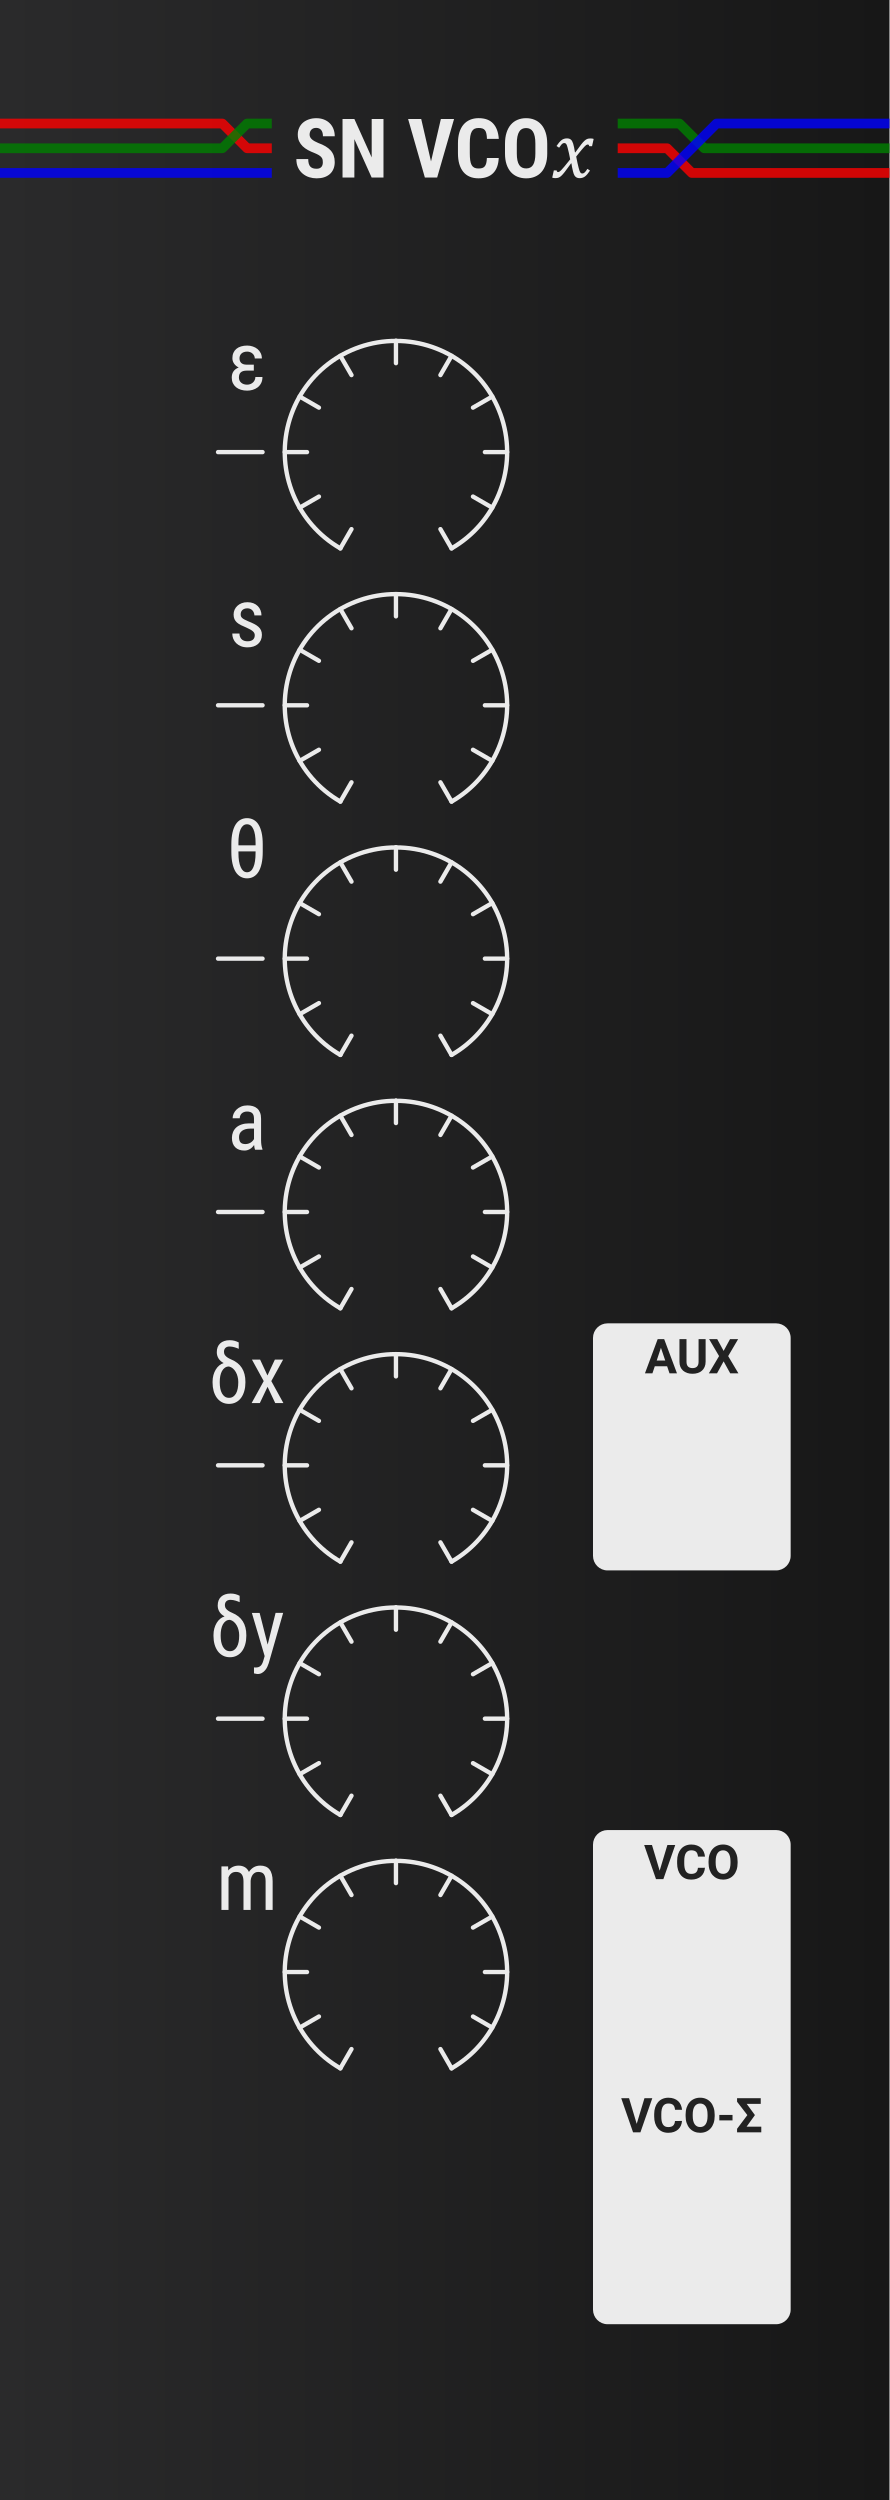
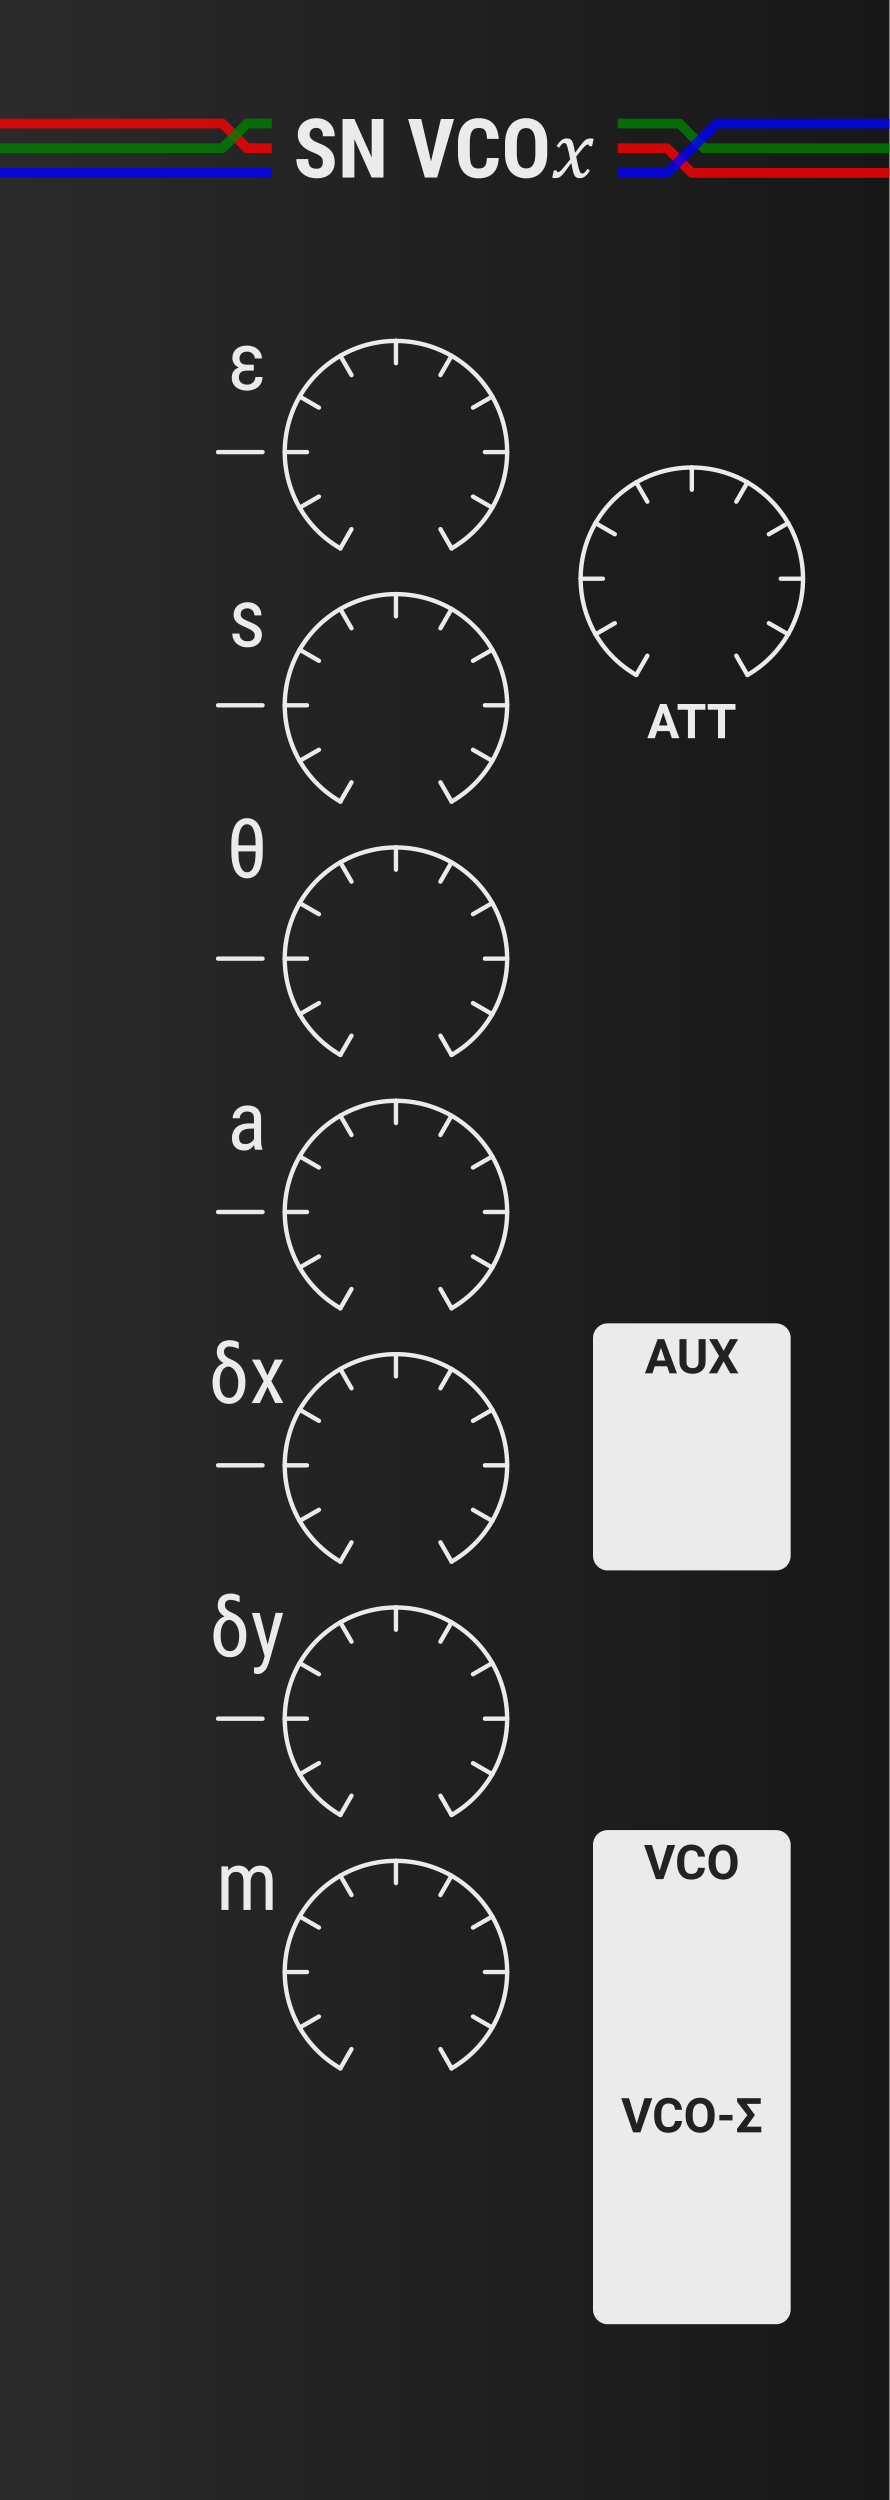
<svg xmlns="http://www.w3.org/2000/svg" version="1.1" width="45.72mm" height="128.5mm" viewBox="0 0 45.72 128.5">
  <defs>
    <linearGradient id="background">
      <stop offset="0%" stop-color="#2a2a2b" />
      <stop offset="100%" stop-color="#171717" />
    </linearGradient>
  </defs>
  <g />
  <g>
    <rect x="0" y="0" width="45.72" height="128.5" fill="url(#background)" />
  </g>
  <g transform="translate(22.86,7.62)">
    <path fill="#ebebeb" stroke="none" d="m -6.268,0.715 q 0,-0.079 -0.014,-0.141 Q -6.297,0.513 -6.345,0.459 -6.39,0.403 -6.477,0.351 -6.562,0.3 -6.704,0.242 -6.874,0.178 -7.029,0.095 -7.182,0.012 -7.3,-0.099 q -0.116,-0.114 -0.186,-0.26 -0.068,-0.149 -0.068,-0.345 0,-0.188 0.07,-0.343 0.07,-0.157 0.196,-0.267 0.128,-0.11 0.302,-0.169 0.176,-0.062 0.387,-0.062 0.217,0 0.391,0.07 0.176,0.068 0.298,0.192 0.124,0.122 0.19,0.294 0.066,0.169 0.066,0.374 h -0.606 q 0,-0.095 -0.021,-0.174 -0.019,-0.081 -0.062,-0.136 -0.041,-0.058 -0.107,-0.089 -0.066,-0.033 -0.159,-0.033 -0.087,0 -0.151,0.027 -0.062,0.027 -0.103,0.074 -0.041,0.045 -0.062,0.11 -0.021,0.064 -0.021,0.136 0,0.074 0.031,0.134 0.033,0.06 0.091,0.112 0.06,0.052 0.143,0.097 0.085,0.045 0.186,0.089 0.211,0.076 0.368,0.169 0.157,0.093 0.263,0.211 0.105,0.118 0.157,0.267 0.052,0.147 0.052,0.333 0,0.198 -0.066,0.353 -0.064,0.155 -0.186,0.263 -0.12,0.105 -0.291,0.163 -0.172,0.056 -0.387,0.056 -0.194,0 -0.382,-0.058 -0.186,-0.06 -0.333,-0.182 -0.147,-0.122 -0.238,-0.308 -0.089,-0.186 -0.089,-0.442 h 0.61 q 0,0.136 0.027,0.232 0.027,0.095 0.081,0.155 0.056,0.058 0.136,0.085 0.081,0.025 0.188,0.025 0.087,0 0.147,-0.025 0.062,-0.027 0.099,-0.07 0.039,-0.045 0.056,-0.107 0.017,-0.062 0.017,-0.134 z M -3.149,1.505 H -3.757 L -4.646,-0.469 V 1.505 h -0.608 v -3.01 h 0.608 l 0.891,1.976 V -1.505 h 0.606 z M -0.706,0.678 -0.199,-1.505 H 0.479 L -0.39,1.505 H -1.022 L -1.884,-1.505 h 0.674 z M 2.775,0.502 Q 2.752,1.017 2.486,1.282 2.219,1.546 1.733,1.546 q -0.25,0 -0.446,-0.083 Q 1.09,1.381 0.956,1.217 0.822,1.054 0.749,0.814 0.679,0.573 0.679,0.258 v -0.513 q 0,-0.314 0.072,-0.556 0.074,-0.242 0.213,-0.405 0.138,-0.163 0.335,-0.246 0.196,-0.085 0.442,-0.085 0.492,0 0.746,0.275 0.256,0.275 0.291,0.79 H 2.169 Q 2.165,-0.643 2.14,-0.75 2.118,-0.86 2.068,-0.924 2.018,-0.988 1.938,-1.015 1.859,-1.042 1.741,-1.042 q -0.122,0 -0.209,0.041 -0.085,0.041 -0.138,0.134 -0.054,0.091 -0.081,0.242 -0.025,0.149 -0.025,0.366 v 0.517 q 0,0.211 0.021,0.36 0.021,0.149 0.072,0.244 0.052,0.093 0.136,0.136 0.085,0.043 0.215,0.043 0.112,0 0.19,-0.023 0.081,-0.025 0.132,-0.085 0.052,-0.06 0.079,-0.165 0.027,-0.105 0.033,-0.267 z m 2.493,-0.232 q 0,0.316 -0.079,0.556 Q 5.111,1.067 4.968,1.226 4.828,1.385 4.627,1.466 q -0.198,0.081 -0.44,0.081 -0.242,0 -0.442,-0.081 Q 3.544,1.385 3.399,1.226 3.257,1.067 3.176,0.827 3.097,0.587 3.097,0.271 V -0.229 q 0,-0.325 0.079,-0.571 0.079,-0.248 0.221,-0.413 0.143,-0.165 0.343,-0.248 0.201,-0.085 0.442,-0.085 0.242,0 0.44,0.085 0.201,0.083 0.343,0.248 0.145,0.165 0.223,0.413 0.079,0.246 0.079,0.571 z M 4.658,-0.234 q 0,-0.215 -0.031,-0.366 -0.031,-0.153 -0.091,-0.25 -0.06,-0.097 -0.149,-0.143 -0.089,-0.045 -0.205,-0.045 -0.118,0 -0.207,0.045 -0.089,0.045 -0.149,0.143 -0.06,0.097 -0.091,0.25 -0.031,0.151 -0.031,0.366 v 0.504 q 0,0.205 0.031,0.351 0.031,0.145 0.091,0.238 0.062,0.093 0.151,0.136 0.091,0.043 0.209,0.043 0.116,0 0.203,-0.043 0.089,-0.043 0.149,-0.136 0.06,-0.093 0.089,-0.238 Q 4.658,0.475 4.658,0.271 Z M 6.448,0.571 Q 6.417,0.407 6.384,0.256 6.351,0.105 6.316,-0.025 q -0.035,-0.13 -0.058,-0.169 -0.023,-0.041 -0.05,-0.056 -0.025,-0.017 -0.064,-0.017 -0.043,0 -0.079,0.021 -0.035,0.019 -0.076,0.068 -0.041,0.048 -0.11,0.151 L 5.745,-0.116 q 0.13,-0.196 0.25,-0.294 0.12,-0.097 0.283,-0.097 0.064,0 0.112,0.014 0.05,0.014 0.087,0.045 0.037,0.029 0.066,0.076 0.029,0.048 0.056,0.13 0.027,0.081 0.05,0.203 0.025,0.12 0.043,0.25 h 0.021 q 0.198,-0.279 0.3,-0.407 0.103,-0.13 0.174,-0.192 0.07,-0.064 0.134,-0.089 0.066,-0.027 0.174,-0.027 0.097,0 0.159,0.025 l -0.083,0.374 H 7.426 q -0.012,-0.087 -0.072,-0.087 -0.019,0 -0.039,0.006 -0.021,0.006 -0.052,0.027 -0.029,0.021 -0.087,0.081 -0.058,0.06 -0.13,0.147 -0.072,0.087 -0.149,0.182 L 6.756,0.428 q 0.037,0.198 0.07,0.343 0.033,0.145 0.058,0.242 0.027,0.095 0.045,0.151 0.021,0.056 0.043,0.085 0.023,0.027 0.045,0.039 0.025,0.01 0.056,0.01 0.056,0 0.107,-0.043 0.054,-0.043 0.153,-0.196 l 0.134,0.089 Q 7.325,1.362 7.207,1.451 q -0.116,0.087 -0.277,0.087 -0.089,0 -0.151,-0.033 Q 6.717,1.474 6.671,1.404 6.626,1.333 6.591,1.184 6.527,0.92 6.512,0.779 H 6.492 Q 6.272,1.087 6.165,1.222 6.06,1.356 5.989,1.42 q -0.068,0.064 -0.134,0.089 -0.064,0.027 -0.172,0.027 -0.097,0 -0.159,-0.025 L 5.607,1.137 h 0.145 q 0.012,0.087 0.072,0.087 0.029,0 0.06,-0.014 Q 5.917,1.193 5.977,1.135 6.037,1.075 6.142,0.949 6.248,0.823 6.448,0.571 Z" />
  </g>
  <g fill="none" stroke="#ebebeb" stroke-linecap="round" stroke-linejoin="round" stroke-width="1">
    <g transform="translate(20.352,23.238) scale(0.225,0.225)">
      <line x1="-10.160" y1="17.598" x2="-12.700" y2="21.997" />
      <line x1="-17.598" y1="10.160" x2="-21.997" y2="12.700" />
      <line x1="-20.32" y1="0.000" x2="-25.4" y2="0.000" />
      <line x1="-17.598" y1="-10.16" x2="-21.997" y2="-12.7" />
      <line x1="-10.16" y1="-17.598" x2="-12.7" y2="-21.997" />
      <line x1="0.000" y1="-20.32" x2="0.000" y2="-25.4" />
      <line x1="10.160" y1="-17.598" x2="12.7" y2="-21.997" />
      <line x1="17.598" y1="-10.160" x2="21.997" y2="-12.7" />
      <line x1="20.32" y1="0.000" x2="25.4" y2="0.000" />
      <line x1="17.598" y1="10.16" x2="21.997" y2="12.7" />
      <line x1="10.16" y1="17.598" x2="12.7" y2="21.997" />
      <g>
        <path d="M0.000,-25.4 a25.4,25.4,0,0,0,-12.7,47.397" />
        <path d="M0.000,-25.4 a25.4,25.4,0,0,1,12.7,47.397" />
        <circle cx="0.000" cy="0.000" r="25.4" opacity="0.5" stroke="none" />
      </g>
      <line x1="-30.48" y1="0.000" x2="-40.64" y2="0.000" />
    </g>
    <g transform="translate(20.352,36.252) scale(0.225,0.225)">
      <line x1="-10.160" y1="17.598" x2="-12.700" y2="21.997" />
      <line x1="-17.598" y1="10.160" x2="-21.997" y2="12.700" />
      <line x1="-20.32" y1="0.000" x2="-25.4" y2="0.000" />
      <line x1="-17.598" y1="-10.16" x2="-21.997" y2="-12.7" />
      <line x1="-10.16" y1="-17.598" x2="-12.7" y2="-21.997" />
      <line x1="0.000" y1="-20.32" x2="0.000" y2="-25.4" />
      <line x1="10.160" y1="-17.598" x2="12.7" y2="-21.997" />
      <line x1="17.598" y1="-10.160" x2="21.997" y2="-12.7" />
      <line x1="20.32" y1="0.000" x2="25.4" y2="0.000" />
      <line x1="17.598" y1="10.16" x2="21.997" y2="12.7" />
      <line x1="10.16" y1="17.598" x2="12.7" y2="21.997" />
      <g>
        <path d="M0.000,-25.4 a25.4,25.4,0,0,0,-12.7,47.397" />
        <path d="M0.000,-25.4 a25.4,25.4,0,0,1,12.7,47.397" />
        <circle cx="0.000" cy="0.000" r="25.4" opacity="0.5" stroke="none" />
      </g>
      <line x1="-30.48" y1="0.000" x2="-40.64" y2="0.000" />
    </g>
    <g transform="translate(20.352,49.274) scale(0.225,0.225)">
      <line x1="-10.160" y1="17.598" x2="-12.700" y2="21.997" />
      <line x1="-17.598" y1="10.160" x2="-21.997" y2="12.700" />
      <line x1="-20.32" y1="0.000" x2="-25.4" y2="0.000" />
      <line x1="-17.598" y1="-10.16" x2="-21.997" y2="-12.7" />
      <line x1="-10.16" y1="-17.598" x2="-12.7" y2="-21.997" />
      <line x1="0.000" y1="-20.32" x2="0.000" y2="-25.4" />
      <line x1="10.160" y1="-17.598" x2="12.7" y2="-21.997" />
      <line x1="17.598" y1="-10.160" x2="21.997" y2="-12.7" />
      <line x1="20.32" y1="0.000" x2="25.4" y2="0.000" />
      <line x1="17.598" y1="10.16" x2="21.997" y2="12.7" />
      <line x1="10.16" y1="17.598" x2="12.7" y2="21.997" />
      <g>
        <path d="M0.000,-25.4 a25.4,25.4,0,0,0,-12.7,47.397" />
        <path d="M0.000,-25.4 a25.4,25.4,0,0,1,12.7,47.397" />
        <circle cx="0.000" cy="0.000" r="25.4" opacity="0.5" stroke="none" />
      </g>
      <line x1="-30.48" y1="0.000" x2="-40.64" y2="0.000" />
    </g>
    <g transform="translate(20.352,62.296) scale(0.225,0.225)">
      <line x1="-10.160" y1="17.598" x2="-12.700" y2="21.997" />
      <line x1="-17.598" y1="10.160" x2="-21.997" y2="12.700" />
      <line x1="-20.32" y1="0.000" x2="-25.4" y2="0.000" />
      <line x1="-17.598" y1="-10.16" x2="-21.997" y2="-12.7" />
      <line x1="-10.16" y1="-17.598" x2="-12.7" y2="-21.997" />
      <line x1="0.000" y1="-20.32" x2="0.000" y2="-25.4" />
      <line x1="10.160" y1="-17.598" x2="12.7" y2="-21.997" />
      <line x1="17.598" y1="-10.160" x2="21.997" y2="-12.7" />
      <line x1="20.32" y1="0.000" x2="25.4" y2="0.000" />
      <line x1="17.598" y1="10.16" x2="21.997" y2="12.7" />
      <line x1="10.16" y1="17.598" x2="12.7" y2="21.997" />
      <g>
        <path d="M0.000,-25.4 a25.4,25.4,0,0,0,-12.7,47.397" />
        <path d="M0.000,-25.4 a25.4,25.4,0,0,1,12.7,47.397" />
        <circle cx="0.000" cy="0.000" r="25.4" opacity="0.5" stroke="none" />
      </g>
      <line x1="-30.48" y1="0.000" x2="-40.64" y2="0.000" />
    </g>
    <g transform="translate(20.352,75.318) scale(0.225,0.225)">
      <line x1="-10.160" y1="17.598" x2="-12.700" y2="21.997" />
      <line x1="-17.598" y1="10.160" x2="-21.997" y2="12.700" />
      <line x1="-20.32" y1="0.000" x2="-25.4" y2="0.000" />
      <line x1="-17.598" y1="-10.16" x2="-21.997" y2="-12.7" />
      <line x1="-10.16" y1="-17.598" x2="-12.7" y2="-21.997" />
      <line x1="0.000" y1="-20.32" x2="0.000" y2="-25.4" />
      <line x1="10.160" y1="-17.598" x2="12.7" y2="-21.997" />
      <line x1="17.598" y1="-10.160" x2="21.997" y2="-12.7" />
      <line x1="20.32" y1="0.000" x2="25.4" y2="0.000" />
      <line x1="17.598" y1="10.16" x2="21.997" y2="12.7" />
      <line x1="10.16" y1="17.598" x2="12.7" y2="21.997" />
      <g>
        <path d="M0.000,-25.4 a25.4,25.4,0,0,0,-12.7,47.397" />
        <path d="M0.000,-25.4 a25.4,25.4,0,0,1,12.7,47.397" />
        <circle cx="0.000" cy="0.000" r="25.4" opacity="0.5" stroke="none" />
      </g>
      <line x1="-30.48" y1="0.000" x2="-40.64" y2="0.000" />
    </g>
    <g transform="translate(20.352,88.34) scale(0.225,0.225)">
      <line x1="-10.160" y1="17.598" x2="-12.700" y2="21.997" />
      <line x1="-17.598" y1="10.160" x2="-21.997" y2="12.700" />
      <line x1="-20.32" y1="0.000" x2="-25.4" y2="0.000" />
      <line x1="-17.598" y1="-10.16" x2="-21.997" y2="-12.7" />
      <line x1="-10.16" y1="-17.598" x2="-12.7" y2="-21.997" />
      <line x1="0.000" y1="-20.32" x2="0.000" y2="-25.4" />
      <line x1="10.160" y1="-17.598" x2="12.7" y2="-21.997" />
      <line x1="17.598" y1="-10.160" x2="21.997" y2="-12.7" />
      <line x1="20.32" y1="0.000" x2="25.4" y2="0.000" />
      <line x1="17.598" y1="10.16" x2="21.997" y2="12.7" />
      <line x1="10.16" y1="17.598" x2="12.7" y2="21.997" />
      <g>
        <path d="M0.000,-25.4 a25.4,25.4,0,0,0,-12.7,47.397" />
        <path d="M0.000,-25.4 a25.4,25.4,0,0,1,12.7,47.397" />
        <circle cx="0.000" cy="0.000" r="25.4" opacity="0.5" stroke="none" />
      </g>
      <line x1="-30.48" y1="0.000" x2="-40.64" y2="0.000" />
    </g>
    <g transform="translate(20.352,101.363) scale(0.225,0.225)">
      <line x1="-10.160" y1="17.598" x2="-12.700" y2="21.997" />
      <line x1="-17.598" y1="10.160" x2="-21.997" y2="12.700" />
      <line x1="-20.32" y1="0.000" x2="-25.4" y2="0.000" />
      <line x1="-17.598" y1="-10.16" x2="-21.997" y2="-12.7" />
      <line x1="-10.16" y1="-17.598" x2="-12.7" y2="-21.997" />
      <line x1="0.000" y1="-20.32" x2="0.000" y2="-25.4" />
      <line x1="10.160" y1="-17.598" x2="12.7" y2="-21.997" />
      <line x1="17.598" y1="-10.160" x2="21.997" y2="-12.7" />
      <line x1="20.32" y1="0.000" x2="25.4" y2="0.000" />
      <line x1="17.598" y1="10.16" x2="21.997" y2="12.7" />
      <line x1="10.16" y1="17.598" x2="12.7" y2="21.997" />
      <g>
        <path d="M0.000,-25.4 a25.4,25.4,0,0,0,-12.7,47.397" />
        <path d="M0.000,-25.4 a25.4,25.4,0,0,1,12.7,47.397" />
        <circle cx="0.000" cy="0.000" r="25.4" opacity="0.5" stroke="none" />
      </g>
    </g>
+     <g transform="translate(35.56,29.745) scale(0.225,0.225)">
+       <line x1="-10.160" y1="17.598" x2="-12.700" y2="21.997" />
+       <line x1="-17.598" y1="10.160" x2="-21.997" y2="12.700" />
+       <line x1="-20.32" y1="0.000" x2="-25.4" y2="0.000" />
+       <line x1="-17.598" y1="-10.16" x2="-21.997" y2="-12.7" />
+       <line x1="-10.16" y1="-17.598" x2="-12.7" y2="-21.997" />
+       <line x1="0.000" y1="-20.32" x2="0.000" y2="-25.4" />
+       <line x1="10.160" y1="-17.598" x2="12.7" y2="-21.997" />
+       <line x1="17.598" y1="-10.160" x2="21.997" y2="-12.7" />
+       <line x1="20.32" y1="0.000" x2="25.4" y2="0.000" />
+       <line x1="17.598" y1="10.16" x2="21.997" y2="12.7" />
+       <line x1="10.16" y1="17.598" x2="12.7" y2="21.997" />
+       <g>
+         <path d="M0.000,-25.4 a25.4,25.4,0,0,0,-12.7,47.397" />
+         <path d="M0.000,-25.4 a25.4,25.4,0,0,1,12.7,47.397" />
+         <circle cx="0.000" cy="0.000" r="25.4" opacity="0.5" stroke="none" />
+       </g>
+     </g>
  </g>
  <g fill="#ebebeb" />
  <g>
    <g fill="#ebebeb">
      <g transform="translate(35.56,88.34)">
        <rect x="-5.08" y="-20.32" width="10.16" height="12.7" rx="0.75" />
      </g>
      <g transform="translate(35.56,114.385)">
        <rect x="-5.08" y="-20.32" width="10.16" height="25.4" rx="0.75" />
      </g>
    </g>
    <g fill="#222222">
      <g transform="translate(12.7,48.52)">
        <path d="M 21.59,21.706 H 20.956 L 20.835,22.068 H 20.451 L 21.104,20.312 h 0.335 l 0.657,1.756 H 21.712 Z M 21.054,21.413 h 0.439 l -0.221,-0.657 z m 2.515,-1.101 v 1.159 q 0,0.152 -0.051,0.269 -0.051,0.116 -0.14,0.194 -0.089,0.078 -0.213,0.118 -0.123,0.04 -0.269,0.04 -0.147,0 -0.271,-0.04 -0.123,-0.04 -0.212,-0.118 -0.089,-0.078 -0.14,-0.194 -0.049,-0.117 -0.049,-0.269 V 20.312 h 0.362 v 1.159 q 0,0.172 0.082,0.252 0.083,0.078 0.229,0.078 0.147,0 0.228,-0.078 0.082,-0.08 0.082,-0.252 V 20.312 Z m 0.925,0.605 0.329,-0.605 h 0.416 l -0.511,0.871 0.525,0.885 h -0.421 l -0.338,-0.615 -0.338,0.615 H 23.735 l 0.525,-0.885 -0.511,-0.871 h 0.416 z" />
      </g>
      <g transform="translate(12.7,74.52)">
        <path d="m 21.206,21.633 0.398,-1.32 h 0.403 l -0.611,1.756 h -0.377 l -0.609,-1.756 h 0.402 z m 2.328,-0.15 q -0.01,0.134 -0.06,0.246 -0.051,0.112 -0.14,0.193 -0.089,0.08 -0.217,0.125 -0.127,0.045 -0.289,0.045 -0.169,0 -0.304,-0.058 -0.134,-0.059 -0.228,-0.169 -0.093,-0.11 -0.143,-0.265 -0.049,-0.157 -0.049,-0.351 V 21.134 q 0,-0.194 0.052,-0.351 0.052,-0.157 0.146,-0.266 0.095,-0.11 0.23,-0.169 0.135,-0.059 0.301,-0.059 0.164,0 0.289,0.047 0.127,0.046 0.215,0.129 0.088,0.082 0.137,0.197 0.049,0.113 0.063,0.247 H 23.175 q -0.006,-0.078 -0.028,-0.139 -0.021,-0.06 -0.06,-0.101 -0.04,-0.041 -0.102,-0.061 -0.063,-0.022 -0.152,-0.022 -0.183,0 -0.274,0.134 -0.089,0.133 -0.089,0.412 v 0.118 q 0,0.136 0.019,0.239 0.021,0.102 0.063,0.171 0.043,0.069 0.111,0.104 0.069,0.034 0.165,0.034 0.086,0 0.147,-0.019 0.063,-0.019 0.104,-0.058 0.042,-0.04 0.065,-0.099 0.023,-0.059 0.029,-0.137 z m 1.68,-0.253 q 0,0.201 -0.054,0.362 -0.054,0.159 -0.153,0.27 -0.098,0.111 -0.235,0.171 -0.137,0.059 -0.303,0.059 -0.165,0 -0.303,-0.059 -0.137,-0.06 -0.238,-0.171 -0.099,-0.111 -0.154,-0.27 -0.055,-0.16 -0.055,-0.362 v -0.077 q 0,-0.2 0.054,-0.361 0.055,-0.16 0.154,-0.273 0.099,-0.112 0.236,-0.171 0.137,-0.06 0.303,-0.06 0.165,0 0.303,0.06 0.137,0.059 0.236,0.171 0.099,0.112 0.153,0.273 0.055,0.16 0.055,0.361 z m -0.367,-0.08 q 0,-0.276 -0.099,-0.42 -0.099,-0.143 -0.282,-0.143 -0.183,0 -0.282,0.143 -0.099,0.143 -0.099,0.42 v 0.08 q 0,0.137 0.025,0.244 0.027,0.105 0.075,0.177 0.049,0.071 0.121,0.109 0.071,0.036 0.163,0.036 0.183,0 0.281,-0.145 0.098,-0.145 0.098,-0.421 z" />
      </g>
      <g transform="translate(12.7,87.534)">
        <path d="m 20.027,21.633 0.398,-1.32 h 0.403 l -0.611,1.756 h -0.377 l -0.609,-1.756 h 0.402 z m 2.328,-0.15 q -0.01,0.134 -0.06,0.246 -0.051,0.112 -0.14,0.193 -0.089,0.08 -0.217,0.125 -0.127,0.045 -0.289,0.045 -0.169,0 -0.304,-0.058 -0.134,-0.059 -0.228,-0.169 -0.093,-0.11 -0.143,-0.265 -0.049,-0.157 -0.049,-0.351 V 21.134 q 0,-0.194 0.052,-0.351 0.052,-0.157 0.146,-0.266 0.095,-0.11 0.23,-0.169 0.135,-0.059 0.301,-0.059 0.164,0 0.289,0.047 0.127,0.046 0.215,0.129 0.088,0.082 0.137,0.197 0.049,0.113 0.063,0.247 h -0.362 q -0.006,-0.078 -0.028,-0.139 -0.021,-0.06 -0.06,-0.101 -0.04,-0.041 -0.102,-0.061 -0.063,-0.022 -0.152,-0.022 -0.183,0 -0.274,0.134 -0.089,0.133 -0.089,0.412 v 0.118 q 0,0.136 0.019,0.239 0.021,0.102 0.063,0.171 0.043,0.069 0.111,0.104 0.069,0.034 0.165,0.034 0.086,0 0.147,-0.019 0.063,-0.019 0.104,-0.058 0.042,-0.04 0.065,-0.099 0.023,-0.059 0.029,-0.137 z m 1.68,-0.253 q 0,0.201 -0.054,0.362 -0.054,0.159 -0.153,0.27 -0.098,0.111 -0.235,0.171 -0.137,0.059 -0.303,0.059 -0.165,0 -0.303,-0.059 -0.137,-0.06 -0.238,-0.171 -0.099,-0.111 -0.154,-0.27 -0.055,-0.16 -0.055,-0.362 v -0.077 q 0,-0.2 0.054,-0.361 0.055,-0.16 0.154,-0.273 0.099,-0.112 0.236,-0.171 0.137,-0.06 0.303,-0.06 0.165,0 0.303,0.06 0.137,0.059 0.236,0.171 0.099,0.112 0.153,0.273 0.055,0.16 0.055,0.361 z m -0.367,-0.08 q 0,-0.276 -0.099,-0.42 -0.099,-0.143 -0.282,-0.143 -0.183,0 -0.282,0.143 -0.099,0.143 -0.099,0.42 v 0.08 q 0,0.137 0.025,0.244 0.027,0.105 0.075,0.177 0.049,0.071 0.121,0.109 0.071,0.036 0.163,0.036 0.183,0 0.281,-0.145 0.098,-0.145 0.098,-0.421 z m 1.284,0.306 h -0.679 v -0.281 h 0.679 z m 1.145,-0.265 -0.422,0.586 h 0.755 v 0.291 H 25.185 v -0.182 l 0.529,-0.704 -0.529,-0.687 v -0.182 h 1.217 v 0.293 h -0.72 l 0.416,0.568 z" />
      </g>
    </g>
  </g>
  <g fill="#ebebeb" stroke="none">
    <g transform="translate(-10.16,19.05)">
      <path d="m 22.837,0 q -0.198,0 -0.298,0.087 -0.099,0.085 -0.099,0.273 0,0.072 0.027,0.138 0.029,0.066 0.083,0.116 0.054,0.05 0.132,0.079 0.079,0.029 0.18,0.029 0.095,0 0.174,-0.033 0.079,-0.033 0.134,-0.087 0.056,-0.054 0.085,-0.124 0.031,-0.072 0.031,-0.151 h 0.364 q 0,0.184 -0.068,0.316 -0.068,0.132 -0.18,0.219 -0.112,0.085 -0.254,0.126 -0.141,0.041 -0.285,0.041 -0.172,0 -0.318,-0.045 -0.145,-0.045 -0.25,-0.13 -0.105,-0.087 -0.165,-0.211 -0.058,-0.124 -0.058,-0.283 0,-0.194 0.091,-0.325 0.093,-0.13 0.267,-0.196 -0.153,-0.074 -0.24,-0.201 -0.085,-0.126 -0.085,-0.277 0,-0.157 0.054,-0.279 0.054,-0.122 0.153,-0.203 0.099,-0.083 0.24,-0.124 0.141,-0.043 0.312,-0.043 0.155,0 0.291,0.048 0.138,0.045 0.242,0.132 0.103,0.085 0.163,0.209 0.06,0.122 0.06,0.275 h -0.364 q 0,-0.074 -0.031,-0.138 -0.029,-0.064 -0.083,-0.112 -0.052,-0.05 -0.124,-0.076 -0.072,-0.027 -0.155,-0.027 -0.101,0 -0.176,0.029 -0.074,0.029 -0.122,0.076 -0.048,0.048 -0.072,0.11 -0.023,0.06 -0.023,0.126 0,0.072 0.021,0.134 0.021,0.06 0.064,0.103 0.045,0.043 0.114,0.068 0.07,0.025 0.169,0.025 h 0.368 v 0.306 z" />
    </g>
    <g transform="translate(-10.16,32.244)">
      <path d="m 23.256,0.415 q 0,-0.062 -0.023,-0.112 -0.023,-0.052 -0.074,-0.097 -0.052,-0.048 -0.134,-0.093 -0.081,-0.045 -0.201,-0.099 -0.155,-0.064 -0.279,-0.126 -0.122,-0.062 -0.207,-0.136 -0.083,-0.076 -0.128,-0.174 -0.043,-0.099 -0.043,-0.234 0,-0.132 0.05,-0.248 0.052,-0.116 0.145,-0.201 0.093,-0.087 0.223,-0.136 0.13,-0.05 0.291,-0.05 0.169,0 0.304,0.052 0.134,0.052 0.227,0.145 0.093,0.091 0.143,0.215 0.05,0.124 0.05,0.267 h -0.364 q 0,-0.068 -0.025,-0.132 -0.023,-0.066 -0.07,-0.118 -0.045,-0.052 -0.112,-0.083 -0.066,-0.031 -0.153,-0.031 -0.093,0 -0.159,0.027 -0.064,0.025 -0.105,0.068 -0.041,0.041 -0.062,0.097 -0.019,0.056 -0.019,0.116 0,0.062 0.017,0.107 0.019,0.043 0.062,0.083 0.043,0.039 0.118,0.079 0.076,0.039 0.194,0.091 0.169,0.066 0.3,0.134 0.132,0.066 0.221,0.147 0.089,0.079 0.134,0.18 0.045,0.101 0.045,0.236 0,0.147 -0.054,0.267 -0.052,0.118 -0.149,0.203 -0.097,0.083 -0.234,0.128 -0.136,0.043 -0.302,0.043 -0.19,0 -0.337,-0.058 -0.147,-0.06 -0.246,-0.157 -0.099,-0.099 -0.151,-0.227 -0.05,-0.128 -0.05,-0.267 h 0.368 q 0.004,0.118 0.043,0.194 0.039,0.076 0.097,0.122 0.06,0.045 0.132,0.064 0.072,0.017 0.143,0.017 0.182,0 0.277,-0.081 0.095,-0.083 0.095,-0.221 z" />
    </g>
    <g transform="translate(-10.16,23.037)">
      <path d="m 23.665,20.745 q 0,0.349 -0.058,0.606 -0.056,0.256 -0.161,0.426 -0.105,0.167 -0.254,0.25 -0.149,0.083 -0.333,0.083 -0.182,0 -0.331,-0.083 -0.149,-0.083 -0.256,-0.25 -0.105,-0.169 -0.163,-0.426 -0.058,-0.256 -0.058,-0.606 V 20.363 q 0,-0.347 0.058,-0.602 0.058,-0.254 0.163,-0.42 0.105,-0.165 0.254,-0.244 0.149,-0.081 0.331,-0.081 0.184,0 0.333,0.081 0.149,0.079 0.254,0.244 0.105,0.165 0.163,0.42 0.058,0.254 0.058,0.602 z m -1.249,-0.333 h 0.881 v -0.114 q 0,-0.469 -0.114,-0.717 -0.112,-0.25 -0.327,-0.25 -0.213,0 -0.327,0.25 -0.114,0.248 -0.114,0.717 z m 0.881,0.314 h -0.881 v 0.081 q 0,0.234 0.029,0.418 0.031,0.182 0.087,0.31 0.056,0.128 0.138,0.196 0.083,0.066 0.188,0.066 0.107,0 0.19,-0.066 0.083,-0.068 0.136,-0.196 0.056,-0.128 0.083,-0.31 0.029,-0.184 0.029,-0.418 z" />
    </g>
    <g transform="translate(-10.16,58.108)">
      <path d="m 23.27,0.988 q -0.019,-0.041 -0.031,-0.105 -0.01,-0.066 -0.017,-0.138 -0.039,0.058 -0.091,0.11 -0.05,0.052 -0.114,0.091 -0.062,0.039 -0.136,0.062 -0.072,0.023 -0.155,0.023 -0.147,0 -0.267,-0.041 -0.118,-0.041 -0.203,-0.124 -0.085,-0.083 -0.13,-0.203 -0.045,-0.122 -0.045,-0.283 0,-0.161 0.056,-0.298 0.056,-0.136 0.165,-0.236 0.11,-0.099 0.275,-0.155 0.165,-0.058 0.384,-0.058 h 0.254 v -0.238 q 0,-0.201 -0.089,-0.285 -0.089,-0.085 -0.271,-0.085 -0.089,0 -0.159,0.029 -0.068,0.027 -0.116,0.074 -0.048,0.048 -0.072,0.112 -0.025,0.062 -0.025,0.132 h -0.366 q 0,-0.12 0.052,-0.238 0.054,-0.12 0.151,-0.213 0.099,-0.095 0.24,-0.153 0.141,-0.058 0.314,-0.058 0.155,0 0.283,0.037 0.13,0.037 0.223,0.12 0.095,0.083 0.147,0.213 0.052,0.13 0.052,0.318 v 1.102 q 0,0.056 0.004,0.118 0.004,0.062 0.012,0.122 0.01,0.06 0.023,0.116 0.014,0.054 0.031,0.099 v 0.033 z m -0.488,-0.291 q 0.076,0 0.145,-0.023 0.068,-0.023 0.124,-0.058 0.056,-0.037 0.097,-0.083 0.043,-0.048 0.068,-0.097 v -0.533 h -0.192 q -0.132,0 -0.24,0.029 -0.105,0.029 -0.182,0.085 -0.074,0.054 -0.116,0.134 -0.039,0.081 -0.039,0.184 0,0.101 0.021,0.172 0.021,0.068 0.062,0.112 0.041,0.041 0.103,0.06 0.064,0.019 0.149,0.019 z" />
    </g>
    <g transform="translate(-10.16,71.13)">
      <path d="m 21.304,-1.635 q 0,-0.141 0.043,-0.252 0.045,-0.114 0.13,-0.192 0.087,-0.081 0.209,-0.122 0.124,-0.043 0.281,-0.043 0.136,0 0.24,0.029 0.105,0.027 0.223,0.085 l 0.002,0.331 q -0.035,-0.019 -0.089,-0.039 -0.054,-0.023 -0.118,-0.039 -0.062,-0.019 -0.13,-0.031 -0.068,-0.012 -0.136,-0.012 -0.136,0 -0.213,0.074 -0.074,0.074 -0.074,0.203 0,0.043 0.014,0.091 0.014,0.048 0.054,0.097 0.041,0.05 0.114,0.101 0.072,0.05 0.188,0.099 0.372,0.153 0.552,0.44 0.18,0.287 0.18,0.709 v 0.043 q 0,0.234 -0.058,0.434 -0.056,0.201 -0.163,0.347 -0.107,0.147 -0.265,0.229 -0.155,0.083 -0.356,0.083 -0.203,0 -0.36,-0.083 -0.157,-0.083 -0.265,-0.229 -0.107,-0.147 -0.165,-0.347 -0.056,-0.201 -0.056,-0.434 v -0.043 q 0,-0.184 0.043,-0.343 0.045,-0.161 0.122,-0.287 0.076,-0.126 0.18,-0.211 0.103,-0.085 0.219,-0.118 l -0.002,-0.01 q -0.159,-0.081 -0.252,-0.225 -0.093,-0.145 -0.093,-0.333 z m 0.151,1.571 q 0,0.159 0.027,0.302 0.029,0.143 0.087,0.25 0.058,0.105 0.147,0.169 0.091,0.062 0.217,0.062 0.124,0 0.213,-0.062 0.091,-0.064 0.149,-0.169 0.058,-0.107 0.085,-0.25 0.027,-0.143 0.027,-0.302 v -0.043 q 0,-0.132 -0.033,-0.26 -0.031,-0.13 -0.093,-0.238 -0.06,-0.107 -0.149,-0.184 -0.089,-0.076 -0.201,-0.103 -0.124,0 -0.213,0.064 -0.089,0.064 -0.149,0.172 -0.058,0.107 -0.087,0.25 -0.027,0.143 -0.027,0.3 z m 2.452,-0.368 0.382,-0.816 h 0.424 l -0.608,1.106 0.622,1.131 h -0.42 l -0.395,-0.837 -0.397,0.837 h -0.422 l 0.622,-1.131 -0.606,-1.106 h 0.42 z" />
    </g>
    <g transform="translate(-10.16,84.152)">
      <path d="m 21.351,-1.635 q 0,-0.141 0.043,-0.252 0.045,-0.114 0.13,-0.192 0.087,-0.081 0.209,-0.122 0.124,-0.043 0.281,-0.043 0.136,0 0.24,0.029 0.105,0.027 0.223,0.085 l 0.002,0.331 q -0.035,-0.019 -0.089,-0.039 -0.054,-0.023 -0.118,-0.039 -0.062,-0.019 -0.13,-0.031 -0.068,-0.012 -0.136,-0.012 -0.136,0 -0.213,0.074 -0.074,0.074 -0.074,0.203 0,0.043 0.014,0.091 0.014,0.048 0.054,0.097 0.041,0.05 0.114,0.101 0.072,0.05 0.188,0.099 0.372,0.153 0.552,0.44 0.18,0.287 0.18,0.709 v 0.043 q 0,0.234 -0.058,0.434 -0.056,0.201 -0.163,0.347 -0.107,0.147 -0.265,0.229 -0.155,0.083 -0.356,0.083 -0.203,0 -0.36,-0.083 -0.157,-0.083 -0.265,-0.229 -0.107,-0.147 -0.165,-0.347 -0.056,-0.201 -0.056,-0.434 v -0.043 q 0,-0.184 0.043,-0.343 0.045,-0.161 0.122,-0.287 0.076,-0.126 0.18,-0.211 0.103,-0.085 0.219,-0.118 l -0.002,-0.01 q -0.159,-0.081 -0.252,-0.225 -0.093,-0.145 -0.093,-0.333 z m 0.151,1.571 q 0,0.159 0.027,0.302 0.029,0.143 0.087,0.25 0.058,0.105 0.147,0.169 0.091,0.062 0.217,0.062 0.124,0 0.213,-0.062 0.091,-0.064 0.149,-0.169 0.058,-0.107 0.085,-0.25 0.027,-0.143 0.027,-0.302 v -0.043 q 0,-0.132 -0.033,-0.26 -0.031,-0.13 -0.093,-0.238 -0.06,-0.107 -0.149,-0.184 -0.089,-0.076 -0.201,-0.103 -0.124,0 -0.213,0.064 -0.089,0.064 -0.149,0.172 -0.058,0.107 -0.087,0.25 -0.027,0.143 -0.027,0.3 z m 2.416,0.444 0.407,-1.629 h 0.389 l -0.74,2.582 q -0.025,0.083 -0.07,0.18 -0.043,0.097 -0.112,0.18 -0.068,0.085 -0.165,0.141 -0.095,0.058 -0.221,0.058 -0.021,0 -0.048,-0.004 -0.027,-0.004 -0.054,-0.01 -0.027,-0.004 -0.052,-0.01 -0.023,-0.004 -0.037,-0.008 v -0.31 q 0.012,0.004 0.039,0.006 0.029,0.002 0.041,0.002 0.081,0 0.143,-0.019 0.062,-0.019 0.11,-0.062 0.05,-0.041 0.085,-0.112 0.037,-0.07 0.066,-0.174 l 0.064,-0.221 -0.657,-2.218 h 0.399 z" />
    </g>
    <g transform="translate(-10.16,97.183)">
      <path d="m 21.885,-1.249 0.008,0.207 q 0.097,-0.118 0.229,-0.182 0.134,-0.066 0.31,-0.066 0.169,0 0.306,0.076 0.138,0.076 0.217,0.248 0.095,-0.147 0.24,-0.236 0.147,-0.089 0.347,-0.089 0.151,0 0.269,0.048 0.118,0.045 0.198,0.145 0.081,0.099 0.122,0.252 0.043,0.153 0.043,0.364 v 1.47 H 23.812 v -1.472 q 0,-0.141 -0.027,-0.234 -0.027,-0.093 -0.076,-0.149 -0.05,-0.056 -0.12,-0.076 -0.07,-0.023 -0.157,-0.023 -0.087,0 -0.155,0.035 -0.068,0.035 -0.118,0.097 -0.048,0.062 -0.079,0.145 -0.029,0.083 -0.037,0.178 v 0.01 1.488 h -0.368 v -1.47 q 0,-0.13 -0.027,-0.221 -0.025,-0.093 -0.074,-0.151 -0.05,-0.058 -0.12,-0.085 -0.07,-0.027 -0.157,-0.027 -0.153,0 -0.246,0.076 -0.093,0.074 -0.145,0.201 v 1.676 h -0.364 v -2.237 z" />
+     </g>
+     <g transform="translate(12.7,15.875)">
+       <path d="m 21.712,21.706 h -0.634 l -0.121,0.362 h -0.385 l 0.654,-1.756 h 0.335 l 0.657,1.756 h -0.385 z m -0.537,-0.293 h 0.439 l -0.221,-0.657 z m 2.384,-0.808 h -0.538 v 1.463 h -0.362 v -1.463 h -0.531 v -0.293 h 1.43 z m 1.547,0 h -0.538 v 1.463 h -0.362 v -1.463 h -0.531 v -0.293 h 1.43 z" />
    </g>
  </g>
  <g transform="translate(0.0,7.62)" fill="none" stroke-width="0.5" stroke-linejoin="round" stroke-opacity="0.8">
    <path d="M 0,-1.27 l11.43,0.0 l1.27,1.27  l1.27,0" stroke="red" />
    <path d="M 0,0.0   l11.43,0.0 l1.27,-1.27 l1.27,0" stroke="green" />
    <path d="M 0,1.27  l13.97,0" stroke="blue" />
    <path d="M 31.75,-1.27 l3.175,0.0 l1.27,1.27 l9.525,0.0" stroke="green" />
    <path d="M 31.75,0.0   l2.54,0.0 l1.27,1.27  l10.16,0.0" stroke="red" />
    <path d="M 31.75,1.27  l2.54,0.0 l2.54,-2.54 l8.89,0.0" stroke="blue" />
  </g>
</svg>
